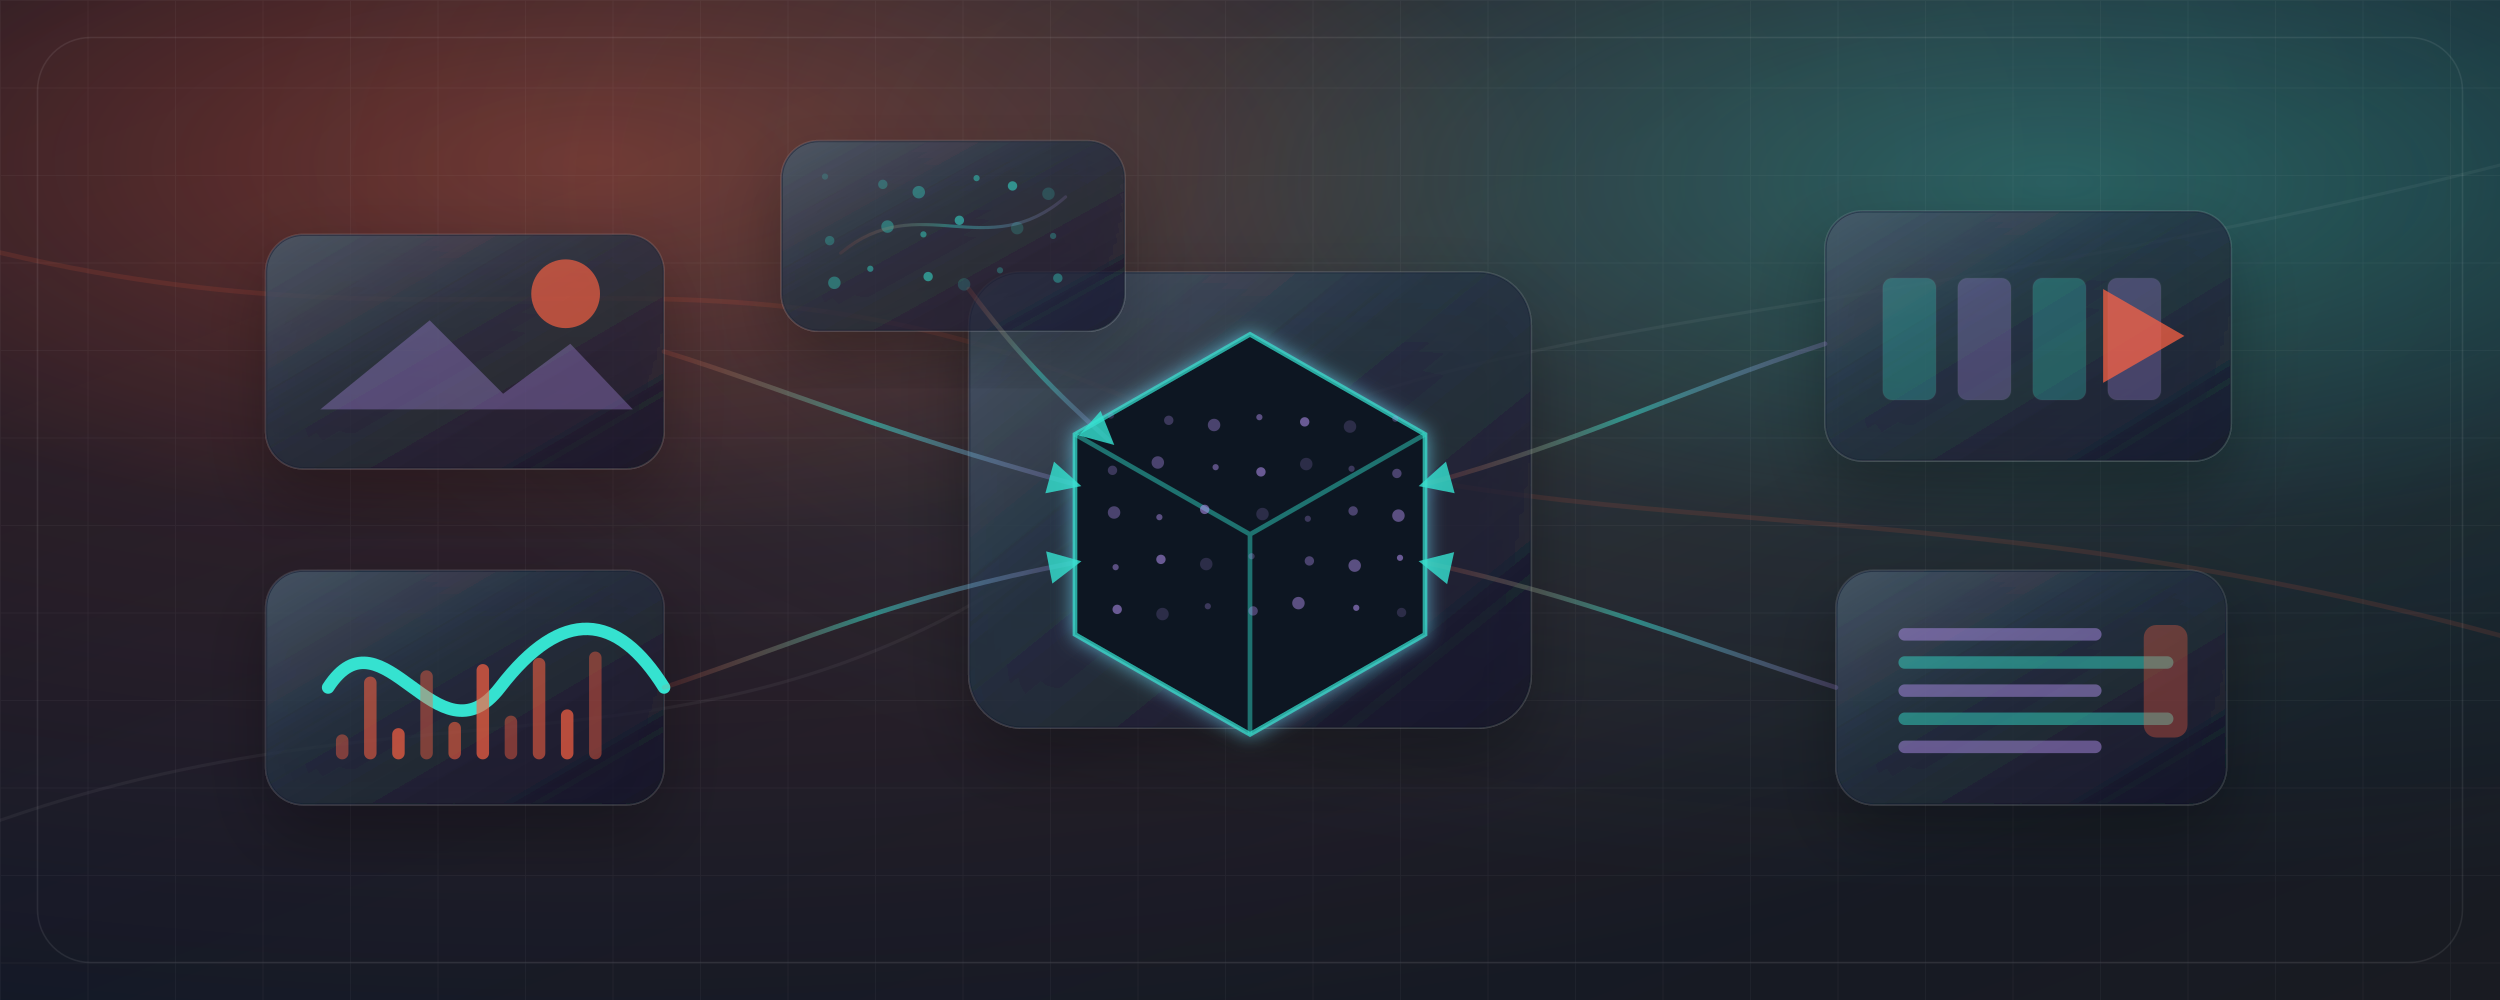
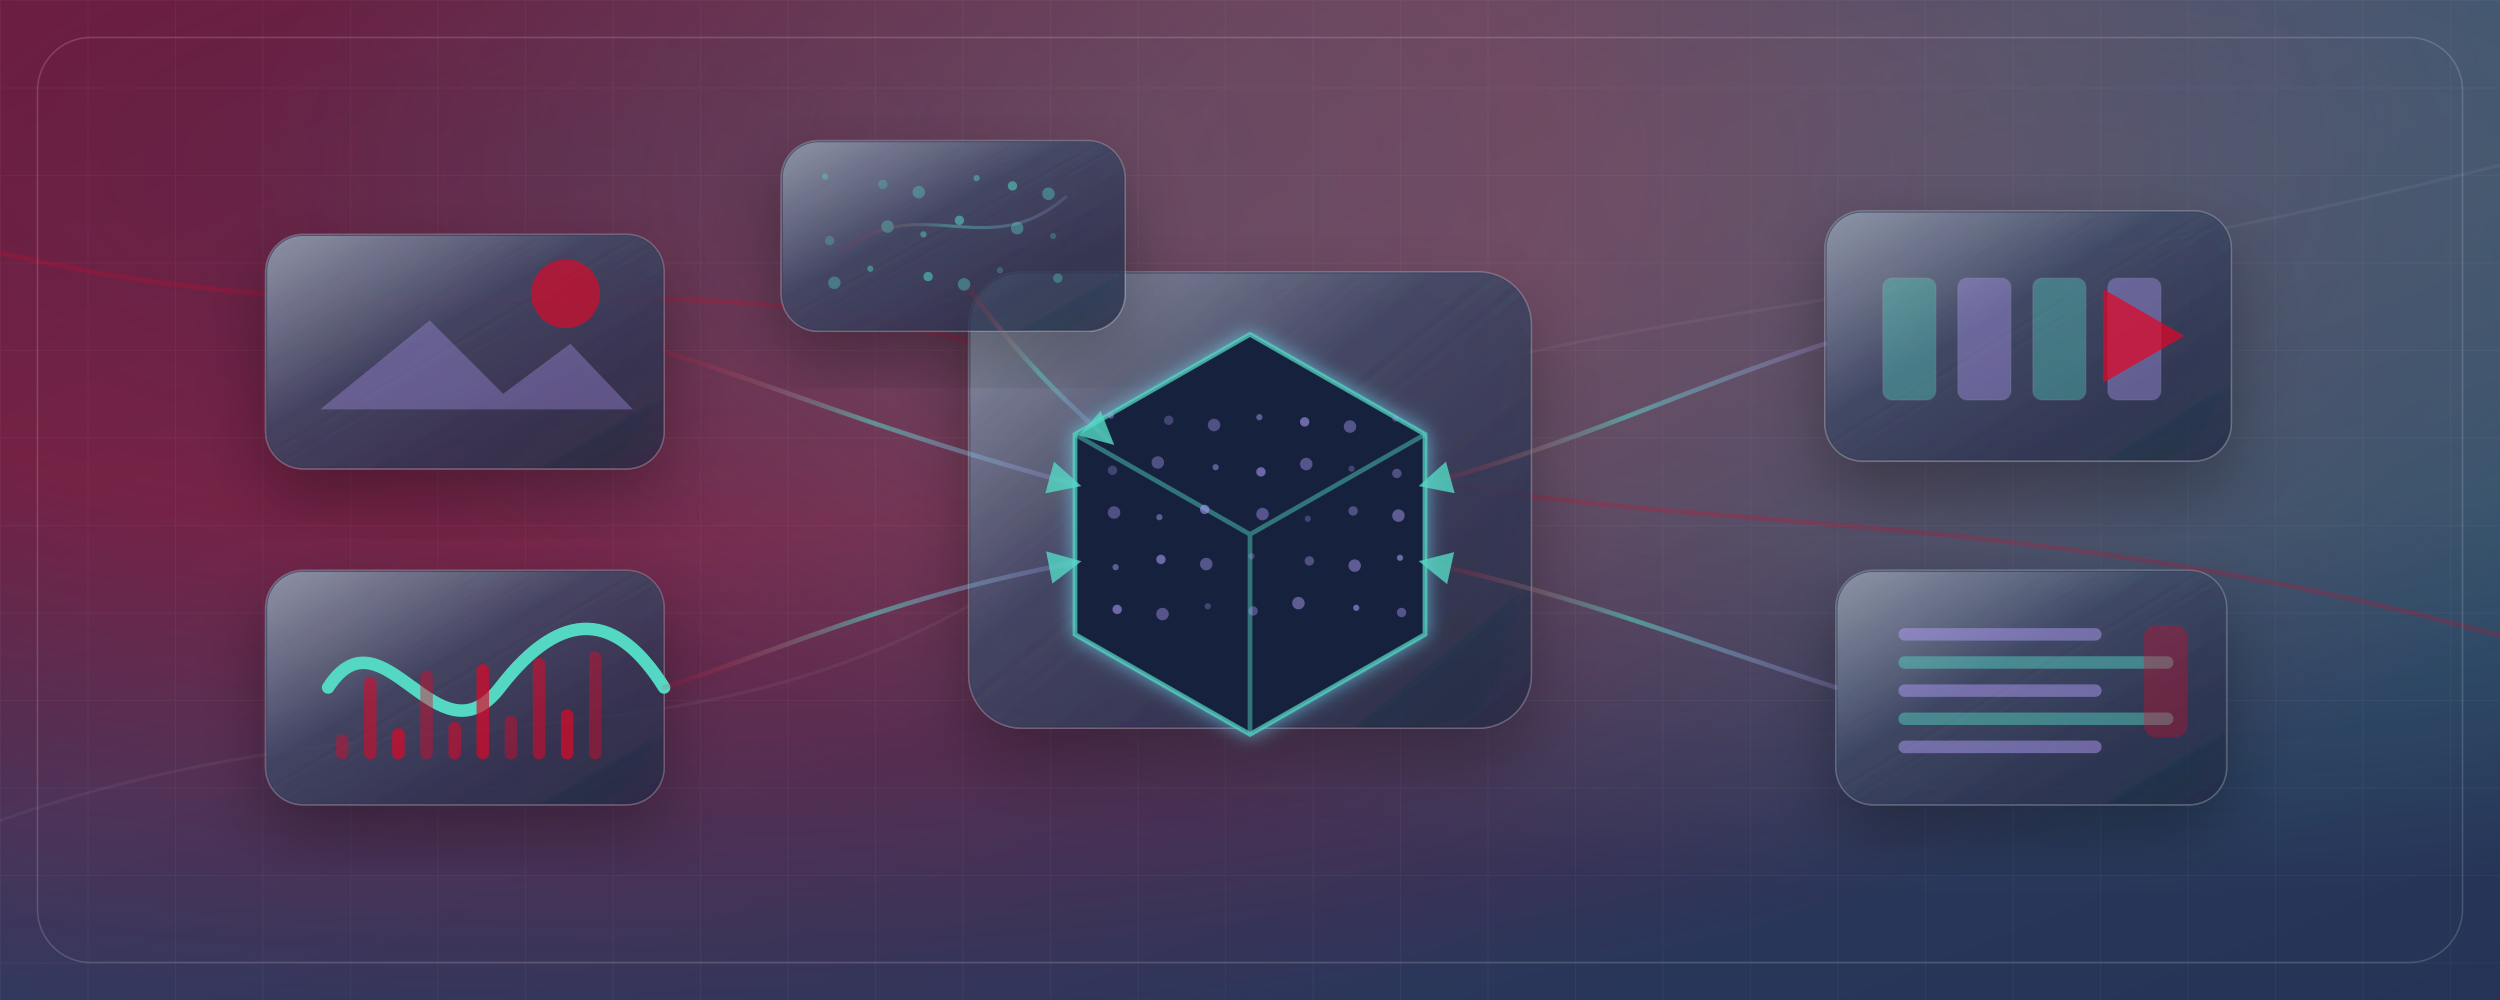
<svg xmlns="http://www.w3.org/2000/svg" width="1600" height="640" viewBox="0 0 1600 640" role="img" aria-label="Awesome Multimodal Data README artwork">
  <defs>
    <linearGradient id="bg" x1="0" y1="0" x2="1" y2="1">
-       <stop offset="0" stop-color="#08111f" />
-       <stop offset="0.42" stop-color="#111827" />
-       <stop offset="1" stop-color="#191b22" />
+       <stop offset="0" stop-color="#252C4F" />
+       <stop offset="0.42" stop-color="#303B61" />
+       <stop offset="1" stop-color="#253456" />
    </linearGradient>
    <radialGradient id="hot" cx="0.24" cy="0.16" r="0.9">
-       <stop offset="0" stop-color="#ff6242" stop-opacity="0.42" />
-       <stop offset="0.42" stop-color="#ff6242" stop-opacity="0.12" />
-       <stop offset="1" stop-color="#ff6242" stop-opacity="0" />
+       <stop offset="0" stop-color="#E20626" stop-opacity="0.30" />
+       <stop offset="0.42" stop-color="#E20626" stop-opacity="0.40" />
+       <stop offset="1" stop-color="#E20626" stop-opacity="0" />
    </radialGradient>
    <radialGradient id="cool" cx="0.82" cy="0.18" r="0.72">
-       <stop offset="0" stop-color="#35e2d0" stop-opacity="0.34" />
-       <stop offset="0.5" stop-color="#35e2d0" stop-opacity="0.08" />
-       <stop offset="1" stop-color="#35e2d0" stop-opacity="0" />
+       <stop offset="0" stop-color="#54D8C4" stop-opacity="0.24" />
+       <stop offset="0.5" stop-color="#54D8C4" stop-opacity="0.20" />
+       <stop offset="1" stop-color="#54D8C4" stop-opacity="0" />
    </radialGradient>
    <linearGradient id="panel" x1="0" y1="0" x2="1" y2="1">
-       <stop offset="0" stop-color="#253349" stop-opacity="0.88" />
-       <stop offset="1" stop-color="#0d1422" stop-opacity="0.72" />
+       <stop offset="0" stop-color="#455372" stop-opacity="0.95" />
+       <stop offset="1" stop-color="#18213D" stop-opacity="0.72" />
    </linearGradient>
    <linearGradient id="glass" x1="0" y1="0" x2="1" y2="1">
-       <stop offset="0" stop-color="#ffffff" stop-opacity="0.18" />
+       <stop offset="0" stop-color="#ffffff" stop-opacity="0.40" />
      <stop offset="0.42" stop-color="#ffffff" stop-opacity="0.05" />
      <stop offset="1" stop-color="#ffffff" stop-opacity="0.02" />
    </linearGradient>
    <linearGradient id="wire" x1="0" y1="0" x2="1" y2="0">
-       <stop offset="0" stop-color="#ff6242" stop-opacity="0.2" />
-       <stop offset="0.5" stop-color="#35e2d0" stop-opacity="0.9" />
-       <stop offset="1" stop-color="#b794f4" stop-opacity="0.35" />
+       <stop offset="0" stop-color="#E20626" stop-opacity="0.2" />
+       <stop offset="0.5" stop-color="#54D8C4" stop-opacity="0.96" />
+       <stop offset="1" stop-color="#B7A2FF" stop-opacity="0.35" />
    </linearGradient>
    <filter id="shadow" x="-30%" y="-30%" width="160%" height="160%">
      <feDropShadow dx="0" dy="20" stdDeviation="22" flood-color="#000000" flood-opacity="0.38" />
    </filter>
    <filter id="glow" x="-80%" y="-80%" width="260%" height="260%">
      <feGaussianBlur stdDeviation="7" result="blur" />
      <feColorMatrix in="blur" type="matrix" values="1 0 0 0 0.95  0 1 0 0 0.32  0 0 1 0 0.12  0 0 0 0.75 0" result="color" />
      <feMerge>
        <feMergeNode in="color" />
        <feMergeNode in="SourceGraphic" />
      </feMerge>
    </filter>
    <filter id="coolglow" x="-80%" y="-80%" width="260%" height="260%">
      <feGaussianBlur stdDeviation="6" result="blur" />
      <feColorMatrix in="blur" type="matrix" values="0 0 0 0 0.18  0 0 0 0 0.75  0 0 0 0 1  0 0 0 0.7 0" result="color" />
      <feMerge>
        <feMergeNode in="color" />
        <feMergeNode in="SourceGraphic" />
      </feMerge>
    </filter>
    <pattern id="grid" width="56" height="56" patternUnits="userSpaceOnUse">
      <path d="M 56 0 L 0 0 0 56" fill="none" stroke="#ffffff" stroke-opacity="0.045" stroke-width="1" />
    </pattern>
    <marker id="arrow" viewBox="0 0 10 10" refX="8" refY="5" markerWidth="7" markerHeight="7" orient="auto-start-reverse">
-       <path d="M 0 0 L 10 5 L 0 10 z" fill="#35e2d0" fill-opacity="0.8" />
+       <path d="M 0 0 L 10 5 L 0 10 z" fill="#54D8C4" fill-opacity="0.8" />
    </marker>
  </defs>
  <rect width="1600" height="640" fill="url(#bg)" />
  <rect width="1600" height="640" fill="url(#hot)" />
  <rect width="1600" height="640" fill="url(#cool)" />
  <rect width="1600" height="640" fill="url(#grid)" />
  <path d="M-40 540 C260 420 440 520 680 350 C920 180 1140 230 1660 90" fill="none" stroke="#ffffff" stroke-opacity="0.05" stroke-width="2" />
-   <path d="M-80 140 C280 250 420 130 710 250 C1000 370 1230 290 1680 430" fill="none" stroke="#ff6242" stroke-opacity="0.12" stroke-width="3" />
-   <rect x="620" y="174" width="360" height="292" rx="34" fill="url(#panel)" stroke="#ffffff" stroke-opacity="0.12" filter="url(#shadow)" opacity="0.96" />
+   <path d="M-80 140 C280 250 420 130 710 250 C1000 370 1230 290 1680 430" fill="none" stroke="#E20626" stroke-opacity="0.22" stroke-width="3" />
+   <rect x="620" y="174" width="360" height="292" rx="34" fill="url(#panel)" stroke="#ffffff" stroke-opacity="0.22" filter="url(#shadow)" opacity="0.96" />
  <rect x="621" y="175" width="358" height="290" rx="33" fill="url(#glass)" opacity="0.96" />
-   <path d="M800 214 l112 64 v128 l-112 64 l-112 -64 v-128 z" fill="#0b1220" stroke="#35e2d0" stroke-opacity="0.72" stroke-width="3" filter="url(#coolglow)" />
-   <path d="M688 278 l112 64 l112 -64 M800 342 v128" fill="none" stroke="#35e2d0" stroke-opacity="0.45" stroke-width="3" />
-   <circle cx="711" cy="266" r="2" fill="#b794f4" opacity="0.18" />
-   <circle cx="748" cy="269" r="3" fill="#b794f4" opacity="0.27" />
-   <circle cx="777" cy="272" r="4" fill="#b794f4" opacity="0.36" />
-   <circle cx="806" cy="267" r="2" fill="#b794f4" opacity="0.45" />
-   <circle cx="835" cy="270" r="3" fill="#b794f4" opacity="0.54" />
-   <circle cx="864" cy="273" r="4" fill="#b794f4" opacity="0.18" />
-   <circle cx="893" cy="268" r="2" fill="#b794f4" opacity="0.27" />
-   <circle cx="712" cy="301" r="3" fill="#b794f4" opacity="0.27" />
-   <circle cx="741" cy="296" r="4" fill="#b794f4" opacity="0.36" />
-   <circle cx="778" cy="299" r="2" fill="#b794f4" opacity="0.45" />
-   <circle cx="807" cy="302" r="3" fill="#b794f4" opacity="0.54" />
-   <circle cx="836" cy="297" r="4" fill="#b794f4" opacity="0.18" />
-   <circle cx="865" cy="300" r="2" fill="#b794f4" opacity="0.27" />
-   <circle cx="894" cy="303" r="3" fill="#b794f4" opacity="0.36" />
-   <circle cx="713" cy="328" r="4" fill="#b794f4" opacity="0.36" />
-   <circle cx="742" cy="331" r="2" fill="#b794f4" opacity="0.45" />
-   <circle cx="771" cy="326" r="3" fill="#b794f4" opacity="0.54" />
-   <circle cx="808" cy="329" r="4" fill="#b794f4" opacity="0.18" />
-   <circle cx="837" cy="332" r="2" fill="#b794f4" opacity="0.27" />
-   <circle cx="866" cy="327" r="3" fill="#b794f4" opacity="0.36" />
-   <circle cx="895" cy="330" r="4" fill="#b794f4" opacity="0.45" />
-   <circle cx="714" cy="363" r="2" fill="#b794f4" opacity="0.45" />
-   <circle cx="743" cy="358" r="3" fill="#b794f4" opacity="0.54" />
-   <circle cx="772" cy="361" r="4" fill="#b794f4" opacity="0.18" />
-   <circle cx="801" cy="356" r="2" fill="#b794f4" opacity="0.27" />
-   <circle cx="838" cy="359" r="3" fill="#b794f4" opacity="0.36" />
-   <circle cx="867" cy="362" r="4" fill="#b794f4" opacity="0.45" />
-   <circle cx="896" cy="357" r="2" fill="#b794f4" opacity="0.54" />
-   <circle cx="715" cy="390" r="3" fill="#b794f4" opacity="0.54" />
-   <circle cx="744" cy="393" r="4" fill="#b794f4" opacity="0.18" />
-   <circle cx="773" cy="388" r="2" fill="#b794f4" opacity="0.27" />
-   <circle cx="802" cy="391" r="3" fill="#b794f4" opacity="0.36" />
-   <circle cx="831" cy="386" r="4" fill="#b794f4" opacity="0.45" />
-   <circle cx="868" cy="389" r="2" fill="#b794f4" opacity="0.54" />
-   <circle cx="897" cy="392" r="3" fill="#b794f4" opacity="0.18" />
-   <rect x="170" y="150" width="255" height="150" rx="24" fill="url(#panel)" stroke="#ffffff" stroke-opacity="0.12" filter="url(#shadow)" opacity="0.9" />
-   <rect x="171" y="151" width="253" height="148" rx="23" fill="url(#glass)" opacity="0.9" />
-   <path d="M205 262 L275 205 L322 252 L365 220 L405 262 Z" fill="#b794f4" opacity="0.32" />
-   <circle cx="362" cy="188" r="22" fill="#ff6242" opacity="0.65" />
-   <rect x="170" y="365" width="255" height="150" rx="24" fill="url(#panel)" stroke="#ffffff" stroke-opacity="0.12" filter="url(#shadow)" opacity="0.9" />
-   <rect x="171" y="366" width="253" height="148" rx="23" fill="url(#glass)" opacity="0.9" />
-   <path d="M210 440 C245 386 280 492 320 440 S395 392 425 440" fill="none" stroke="#35e2d0" stroke-width="8" stroke-linecap="round" />
-   <rect x="215" y="470" width="8" height="16" rx="4" fill="#ff6242" opacity="0.42" />
-   <rect x="233" y="433" width="8" height="53" rx="4" fill="#ff6242" opacity="0.55" />
-   <rect x="251" y="466" width="8" height="20" rx="4" fill="#ff6242" opacity="0.68" />
-   <rect x="269" y="429" width="8" height="57" rx="4" fill="#ff6242" opacity="0.42" />
-   <rect x="287" y="462" width="8" height="24" rx="4" fill="#ff6242" opacity="0.55" />
-   <rect x="305" y="425" width="8" height="61" rx="4" fill="#ff6242" opacity="0.68" />
-   <rect x="323" y="458" width="8" height="28" rx="4" fill="#ff6242" opacity="0.42" />
-   <rect x="341" y="421" width="8" height="65" rx="4" fill="#ff6242" opacity="0.55" />
-   <rect x="359" y="454" width="8" height="32" rx="4" fill="#ff6242" opacity="0.68" />
-   <rect x="377" y="417" width="8" height="69" rx="4" fill="#ff6242" opacity="0.42" />
-   <rect x="1168" y="135" width="260" height="160" rx="24" fill="url(#panel)" stroke="#ffffff" stroke-opacity="0.12" filter="url(#shadow)" opacity="0.9" />
-   <rect x="1169" y="136" width="258" height="158" rx="23" fill="url(#glass)" opacity="0.9" />
-   <rect x="1205" y="178" width="34" height="78" rx="6" fill="#35e2d0" opacity="0.26" stroke="#ffffff" stroke-opacity="0.12" />
-   <rect x="1253" y="178" width="34" height="78" rx="6" fill="#b794f4" opacity="0.26" stroke="#ffffff" stroke-opacity="0.12" />
-   <rect x="1301" y="178" width="34" height="78" rx="6" fill="#35e2d0" opacity="0.26" stroke="#ffffff" stroke-opacity="0.12" />
-   <rect x="1349" y="178" width="34" height="78" rx="6" fill="#b794f4" opacity="0.26" stroke="#ffffff" stroke-opacity="0.12" />
-   <path d="M1346 185 l52 30 l-52 30 z" fill="#ff6242" opacity="0.72" />
-   <rect x="1175" y="365" width="250" height="150" rx="24" fill="url(#panel)" stroke="#ffffff" stroke-opacity="0.12" filter="url(#shadow)" opacity="0.9" />
-   <rect x="1176" y="366" width="248" height="148" rx="23" fill="url(#glass)" opacity="0.9" />
-   <rect x="1215" y="402" width="130" height="8" rx="4" fill="#b794f4" opacity="0.46" />
-   <rect x="1215" y="420" width="176" height="8" rx="4" fill="#35e2d0" opacity="0.46" />
-   <rect x="1215" y="438" width="130" height="8" rx="4" fill="#b794f4" opacity="0.46" />
-   <rect x="1215" y="456" width="176" height="8" rx="4" fill="#35e2d0" opacity="0.46" />
-   <rect x="1215" y="474" width="130" height="8" rx="4" fill="#b794f4" opacity="0.46" />
-   <rect x="1372" y="400" width="28" height="72" rx="8" fill="#ff6242" opacity="0.32" />
-   <rect x="500" y="90" width="220" height="122" rx="24" fill="url(#panel)" stroke="#ffffff" stroke-opacity="0.12" filter="url(#shadow)" opacity="0.9" />
-   <rect x="501" y="91" width="218" height="120" rx="23" fill="url(#glass)" opacity="0.9" />
-   <circle cx="528" cy="113" r="2" fill="#35e2d0" opacity="0.18" />
-   <circle cx="565" cy="118" r="3" fill="#35e2d0" opacity="0.27" />
-   <circle cx="588" cy="123" r="4" fill="#35e2d0" opacity="0.36" />
-   <circle cx="625" cy="114" r="2" fill="#35e2d0" opacity="0.45" />
-   <circle cx="648" cy="119" r="3" fill="#35e2d0" opacity="0.54" />
-   <circle cx="671" cy="124" r="4" fill="#35e2d0" opacity="0.18" />
-   <circle cx="531" cy="154" r="3" fill="#35e2d0" opacity="0.27" />
-   <circle cx="568" cy="145" r="4" fill="#35e2d0" opacity="0.36" />
-   <circle cx="591" cy="150" r="2" fill="#35e2d0" opacity="0.45" />
-   <circle cx="614" cy="141" r="3" fill="#35e2d0" opacity="0.54" />
-   <circle cx="651" cy="146" r="4" fill="#35e2d0" opacity="0.18" />
-   <circle cx="674" cy="151" r="2" fill="#35e2d0" opacity="0.27" />
-   <circle cx="534" cy="181" r="4" fill="#35e2d0" opacity="0.36" />
-   <circle cx="557" cy="172" r="2" fill="#35e2d0" opacity="0.45" />
-   <circle cx="594" cy="177" r="3" fill="#35e2d0" opacity="0.54" />
-   <circle cx="617" cy="182" r="4" fill="#35e2d0" opacity="0.18" />
-   <circle cx="640" cy="173" r="2" fill="#35e2d0" opacity="0.27" />
-   <circle cx="677" cy="178" r="3" fill="#35e2d0" opacity="0.36" />
+   <path d="M800 214 l112 64 v128 l-112 64 l-112 -64 v-128 z" fill="#18213D" stroke="#54D8C4" stroke-opacity="0.72" stroke-width="3" filter="url(#coolglow)" />
+   <path d="M688 278 l112 64 l112 -64 M800 342 v128" fill="none" stroke="#54D8C4" stroke-opacity="0.45" stroke-width="3" />
+   <circle cx="711" cy="266" r="2" fill="#B7A2FF" opacity="0.40" />
+   <circle cx="748" cy="269" r="3" fill="#B7A2FF" opacity="0.27" />
+   <circle cx="777" cy="272" r="4" fill="#B7A2FF" opacity="0.36" />
+   <circle cx="806" cy="267" r="2" fill="#B7A2FF" opacity="0.45" />
+   <circle cx="835" cy="270" r="3" fill="#B7A2FF" opacity="0.54" />
+   <circle cx="864" cy="273" r="4" fill="#B7A2FF" opacity="0.40" />
+   <circle cx="893" cy="268" r="2" fill="#B7A2FF" opacity="0.27" />
+   <circle cx="712" cy="301" r="3" fill="#B7A2FF" opacity="0.27" />
+   <circle cx="741" cy="296" r="4" fill="#B7A2FF" opacity="0.36" />
+   <circle cx="778" cy="299" r="2" fill="#B7A2FF" opacity="0.45" />
+   <circle cx="807" cy="302" r="3" fill="#B7A2FF" opacity="0.54" />
+   <circle cx="836" cy="297" r="4" fill="#B7A2FF" opacity="0.40" />
+   <circle cx="865" cy="300" r="2" fill="#B7A2FF" opacity="0.27" />
+   <circle cx="894" cy="303" r="3" fill="#B7A2FF" opacity="0.36" />
+   <circle cx="713" cy="328" r="4" fill="#B7A2FF" opacity="0.36" />
+   <circle cx="742" cy="331" r="2" fill="#B7A2FF" opacity="0.45" />
+   <circle cx="771" cy="326" r="3" fill="#B7A2FF" opacity="0.54" />
+   <circle cx="808" cy="329" r="4" fill="#B7A2FF" opacity="0.40" />
+   <circle cx="837" cy="332" r="2" fill="#B7A2FF" opacity="0.27" />
+   <circle cx="866" cy="327" r="3" fill="#B7A2FF" opacity="0.36" />
+   <circle cx="895" cy="330" r="4" fill="#B7A2FF" opacity="0.45" />
+   <circle cx="714" cy="363" r="2" fill="#B7A2FF" opacity="0.45" />
+   <circle cx="743" cy="358" r="3" fill="#B7A2FF" opacity="0.54" />
+   <circle cx="772" cy="361" r="4" fill="#B7A2FF" opacity="0.40" />
+   <circle cx="801" cy="356" r="2" fill="#B7A2FF" opacity="0.27" />
+   <circle cx="838" cy="359" r="3" fill="#B7A2FF" opacity="0.36" />
+   <circle cx="867" cy="362" r="4" fill="#B7A2FF" opacity="0.45" />
+   <circle cx="896" cy="357" r="2" fill="#B7A2FF" opacity="0.54" />
+   <circle cx="715" cy="390" r="3" fill="#B7A2FF" opacity="0.54" />
+   <circle cx="744" cy="393" r="4" fill="#B7A2FF" opacity="0.40" />
+   <circle cx="773" cy="388" r="2" fill="#B7A2FF" opacity="0.27" />
+   <circle cx="802" cy="391" r="3" fill="#B7A2FF" opacity="0.36" />
+   <circle cx="831" cy="386" r="4" fill="#B7A2FF" opacity="0.45" />
+   <circle cx="868" cy="389" r="2" fill="#B7A2FF" opacity="0.54" />
+   <circle cx="897" cy="392" r="3" fill="#B7A2FF" opacity="0.40" />
+   <rect x="170" y="150" width="255" height="150" rx="24" fill="url(#panel)" stroke="#ffffff" stroke-opacity="0.22" filter="url(#shadow)" opacity="0.96" />
+   <rect x="171" y="151" width="253" height="148" rx="23" fill="url(#glass)" opacity="0.96" />
+   <path d="M205 262 L275 205 L322 252 L365 220 L405 262 Z" fill="#B7A2FF" opacity="0.32" />
+   <circle cx="362" cy="188" r="22" fill="#E20626" opacity="0.65" />
+   <rect x="170" y="365" width="255" height="150" rx="24" fill="url(#panel)" stroke="#ffffff" stroke-opacity="0.22" filter="url(#shadow)" opacity="0.96" />
+   <rect x="171" y="366" width="253" height="148" rx="23" fill="url(#glass)" opacity="0.96" />
+   <path d="M210 440 C245 386 280 492 320 440 S395 392 425 440" fill="none" stroke="#54D8C4" stroke-width="8" stroke-linecap="round" />
+   <rect x="215" y="470" width="8" height="16" rx="4" fill="#E20626" opacity="0.42" />
+   <rect x="233" y="433" width="8" height="53" rx="4" fill="#E20626" opacity="0.55" />
+   <rect x="251" y="466" width="8" height="20" rx="4" fill="#E20626" opacity="0.68" />
+   <rect x="269" y="429" width="8" height="57" rx="4" fill="#E20626" opacity="0.42" />
+   <rect x="287" y="462" width="8" height="24" rx="4" fill="#E20626" opacity="0.55" />
+   <rect x="305" y="425" width="8" height="61" rx="4" fill="#E20626" opacity="0.68" />
+   <rect x="323" y="458" width="8" height="28" rx="4" fill="#E20626" opacity="0.42" />
+   <rect x="341" y="421" width="8" height="65" rx="4" fill="#E20626" opacity="0.55" />
+   <rect x="359" y="454" width="8" height="32" rx="4" fill="#E20626" opacity="0.68" />
+   <rect x="377" y="417" width="8" height="69" rx="4" fill="#E20626" opacity="0.42" />
+   <rect x="1168" y="135" width="260" height="160" rx="24" fill="url(#panel)" stroke="#ffffff" stroke-opacity="0.22" filter="url(#shadow)" opacity="0.96" />
+   <rect x="1169" y="136" width="258" height="158" rx="23" fill="url(#glass)" opacity="0.96" />
+   <rect x="1205" y="178" width="34" height="78" rx="6" fill="#54D8C4" opacity="0.36" stroke="#ffffff" stroke-opacity="0.22" />
+   <rect x="1253" y="178" width="34" height="78" rx="6" fill="#B7A2FF" opacity="0.36" stroke="#ffffff" stroke-opacity="0.22" />
+   <rect x="1301" y="178" width="34" height="78" rx="6" fill="#54D8C4" opacity="0.36" stroke="#ffffff" stroke-opacity="0.22" />
+   <rect x="1349" y="178" width="34" height="78" rx="6" fill="#B7A2FF" opacity="0.36" stroke="#ffffff" stroke-opacity="0.22" />
+   <path d="M1346 185 l52 30 l-52 30 z" fill="#E20626" opacity="0.72" />
+   <rect x="1175" y="365" width="250" height="150" rx="24" fill="url(#panel)" stroke="#ffffff" stroke-opacity="0.22" filter="url(#shadow)" opacity="0.96" />
+   <rect x="1176" y="366" width="248" height="148" rx="23" fill="url(#glass)" opacity="0.96" />
+   <rect x="1215" y="402" width="130" height="8" rx="4" fill="#B7A2FF" opacity="0.46" />
+   <rect x="1215" y="420" width="176" height="8" rx="4" fill="#54D8C4" opacity="0.46" />
+   <rect x="1215" y="438" width="130" height="8" rx="4" fill="#B7A2FF" opacity="0.46" />
+   <rect x="1215" y="456" width="176" height="8" rx="4" fill="#54D8C4" opacity="0.46" />
+   <rect x="1215" y="474" width="130" height="8" rx="4" fill="#B7A2FF" opacity="0.46" />
+   <rect x="1372" y="400" width="28" height="72" rx="8" fill="#E20626" opacity="0.32" />
+   <rect x="500" y="90" width="220" height="122" rx="24" fill="url(#panel)" stroke="#ffffff" stroke-opacity="0.22" filter="url(#shadow)" opacity="0.96" />
+   <rect x="501" y="91" width="218" height="120" rx="23" fill="url(#glass)" opacity="0.96" />
+   <circle cx="528" cy="113" r="2" fill="#54D8C4" opacity="0.40" />
+   <circle cx="565" cy="118" r="3" fill="#54D8C4" opacity="0.27" />
+   <circle cx="588" cy="123" r="4" fill="#54D8C4" opacity="0.36" />
+   <circle cx="625" cy="114" r="2" fill="#54D8C4" opacity="0.45" />
+   <circle cx="648" cy="119" r="3" fill="#54D8C4" opacity="0.54" />
+   <circle cx="671" cy="124" r="4" fill="#54D8C4" opacity="0.40" />
+   <circle cx="531" cy="154" r="3" fill="#54D8C4" opacity="0.27" />
+   <circle cx="568" cy="145" r="4" fill="#54D8C4" opacity="0.36" />
+   <circle cx="591" cy="150" r="2" fill="#54D8C4" opacity="0.45" />
+   <circle cx="614" cy="141" r="3" fill="#54D8C4" opacity="0.54" />
+   <circle cx="651" cy="146" r="4" fill="#54D8C4" opacity="0.40" />
+   <circle cx="674" cy="151" r="2" fill="#54D8C4" opacity="0.27" />
+   <circle cx="534" cy="181" r="4" fill="#54D8C4" opacity="0.36" />
+   <circle cx="557" cy="172" r="2" fill="#54D8C4" opacity="0.45" />
+   <circle cx="594" cy="177" r="3" fill="#54D8C4" opacity="0.54" />
+   <circle cx="617" cy="182" r="4" fill="#54D8C4" opacity="0.40" />
+   <circle cx="640" cy="173" r="2" fill="#54D8C4" opacity="0.27" />
+   <circle cx="677" cy="178" r="3" fill="#54D8C4" opacity="0.36" />
  <path d="M538 162 C588 120 632 170 682 126" fill="none" stroke="url(#wire)" stroke-width="2" stroke-opacity="0.42" stroke-linecap="round" stroke-linejoin="round" />
  <path d="M425 225 C505 250 560 275 688 310" fill="none" stroke="url(#wire)" stroke-width="3" stroke-opacity="0.58" stroke-linecap="round" stroke-linejoin="round" marker-end="url(#arrow)" />
  <path d="M425 440 C520 408 574 382 688 360" fill="none" stroke="url(#wire)" stroke-width="3" stroke-opacity="0.58" stroke-linecap="round" stroke-linejoin="round" marker-end="url(#arrow)" />
  <path d="M1168 220 C1075 250 1014 282 912 310" fill="none" stroke="url(#wire)" stroke-width="3" stroke-opacity="0.58" stroke-linecap="round" stroke-linejoin="round" marker-end="url(#arrow)" />
  <path d="M1175 440 C1075 408 1012 382 912 360" fill="none" stroke="url(#wire)" stroke-width="3" stroke-opacity="0.58" stroke-linecap="round" stroke-linejoin="round" marker-end="url(#arrow)" />
  <path d="M620 185 C650 225 674 250 710 282" fill="none" stroke="url(#wire)" stroke-width="3" stroke-opacity="0.48" stroke-linecap="round" stroke-linejoin="round" marker-end="url(#arrow)" />
-   <rect x="24" y="24" width="1552" height="592" rx="34" fill="none" stroke="#ffffff" stroke-opacity="0.08" />
+   <rect x="24" y="24" width="1552" height="592" rx="34" fill="none" stroke="#ffffff" stroke-opacity="0.16" />
</svg>
